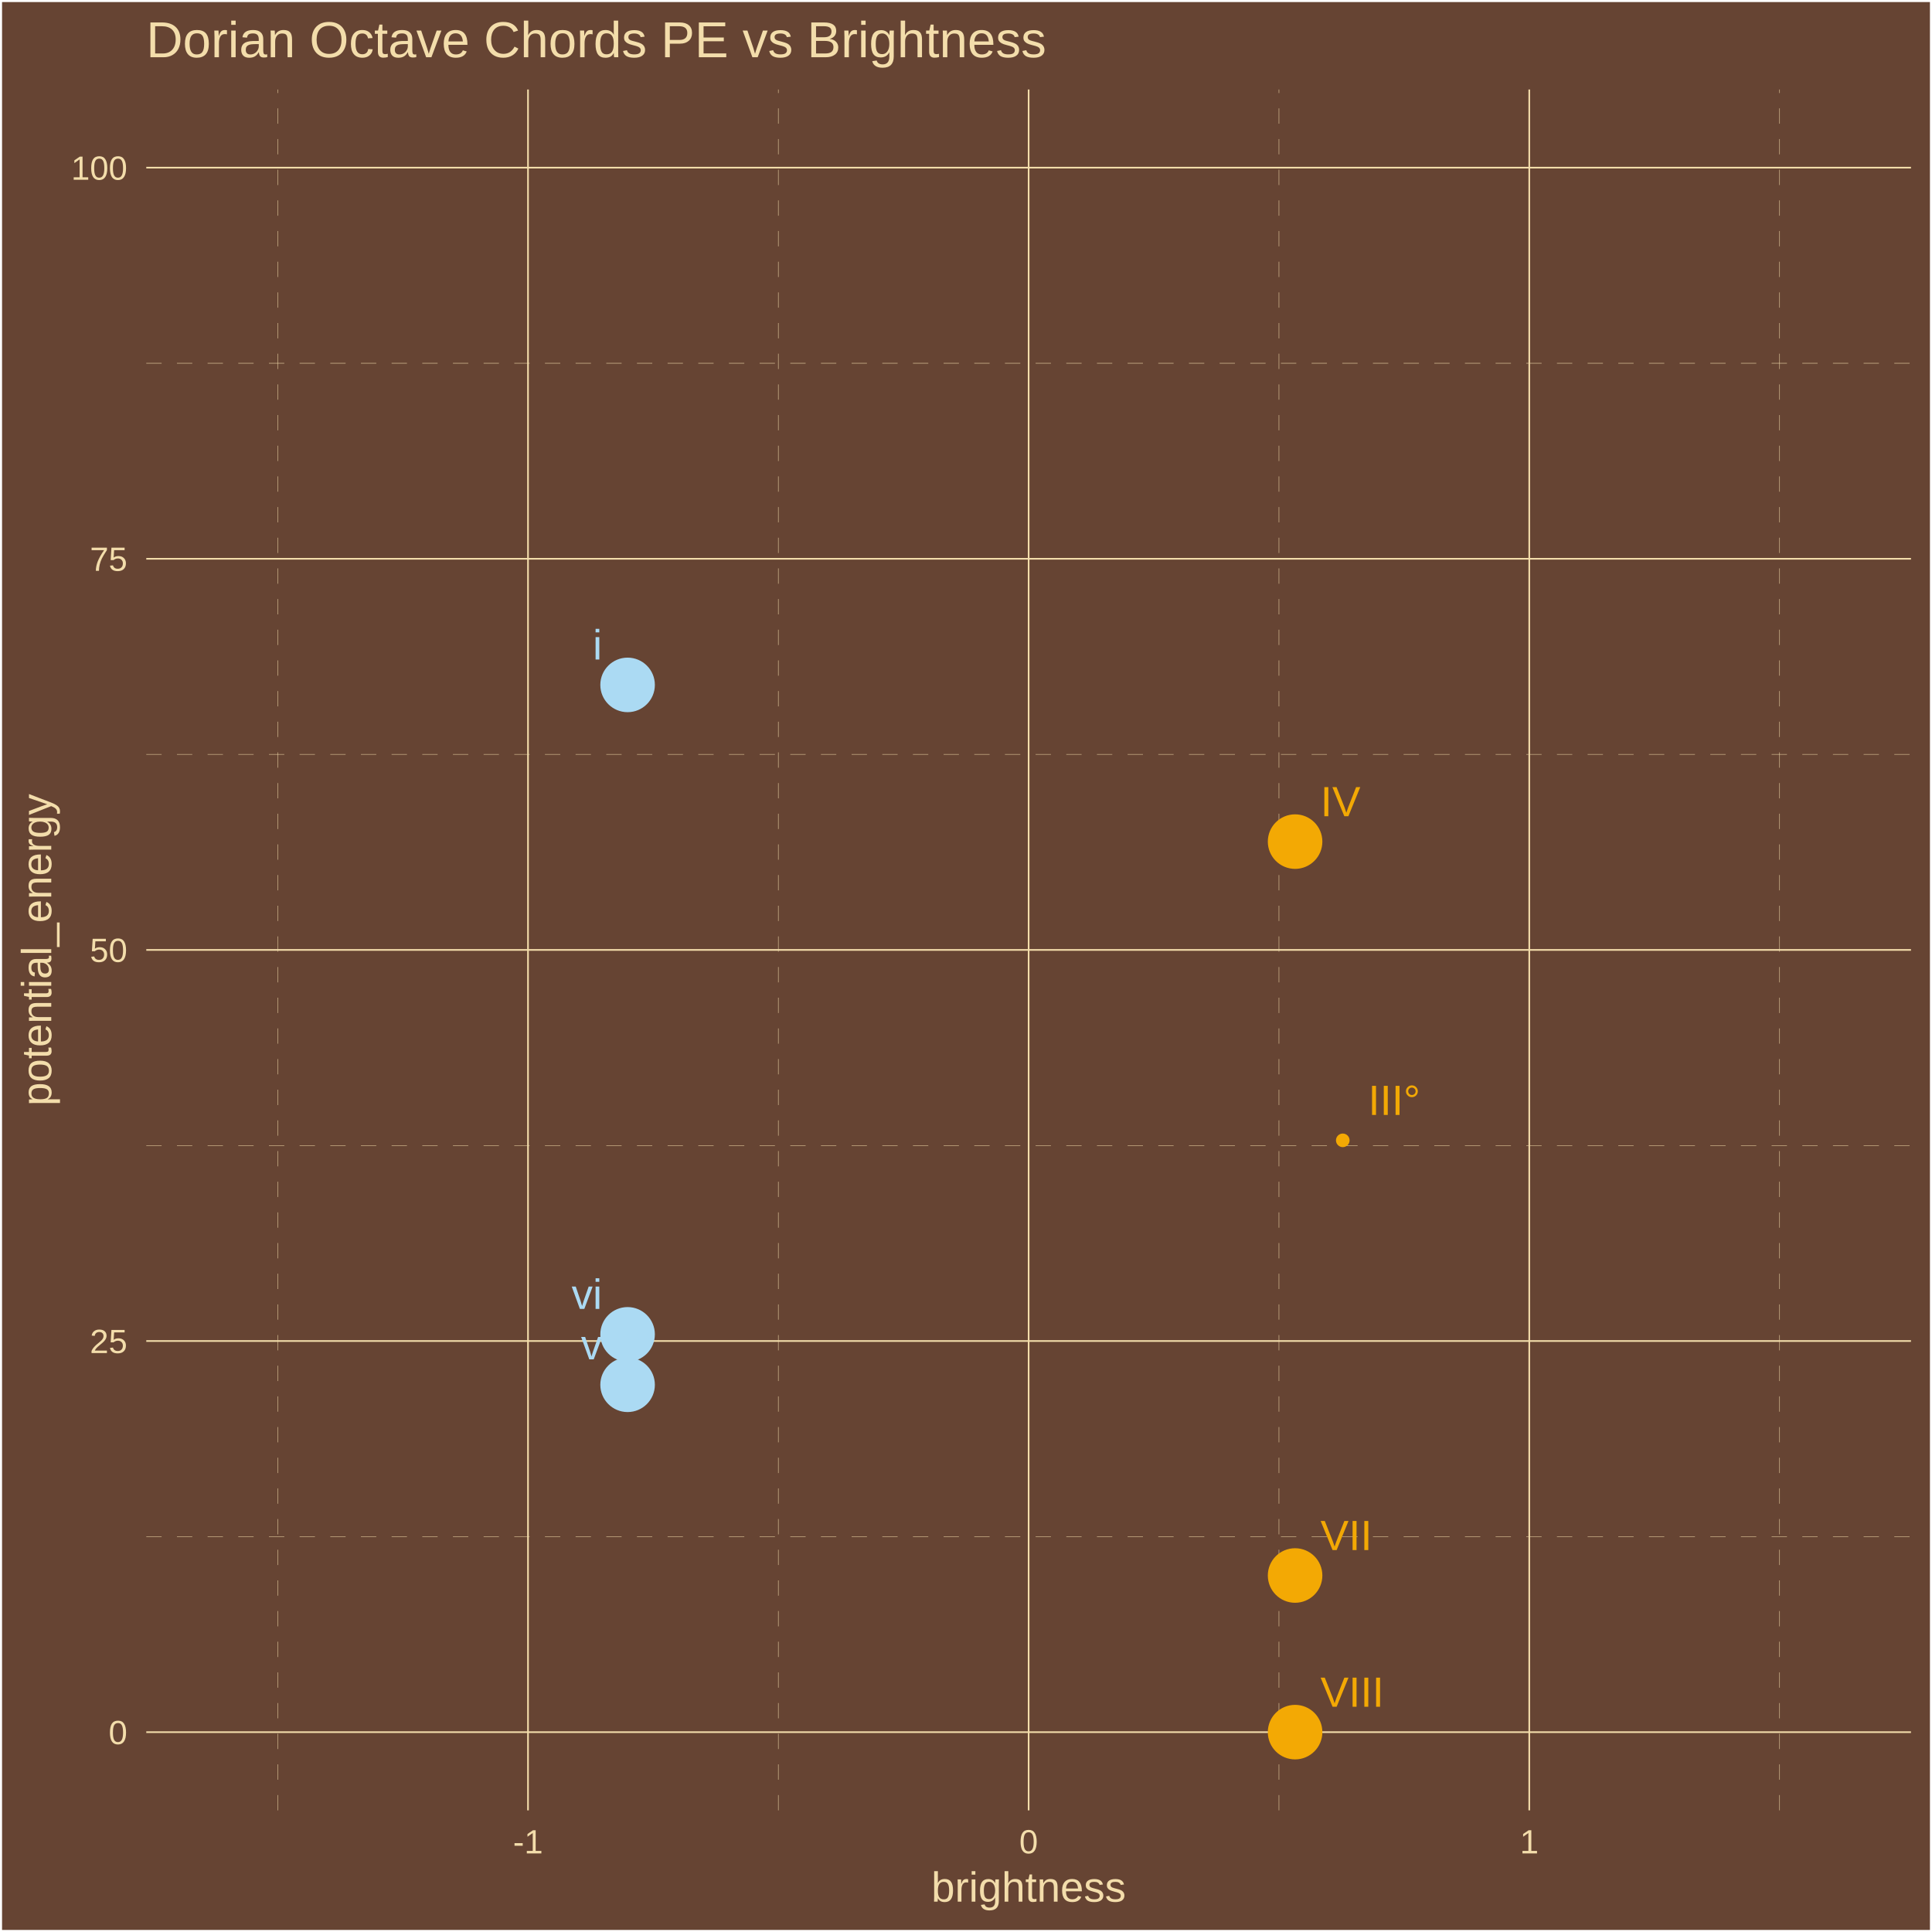
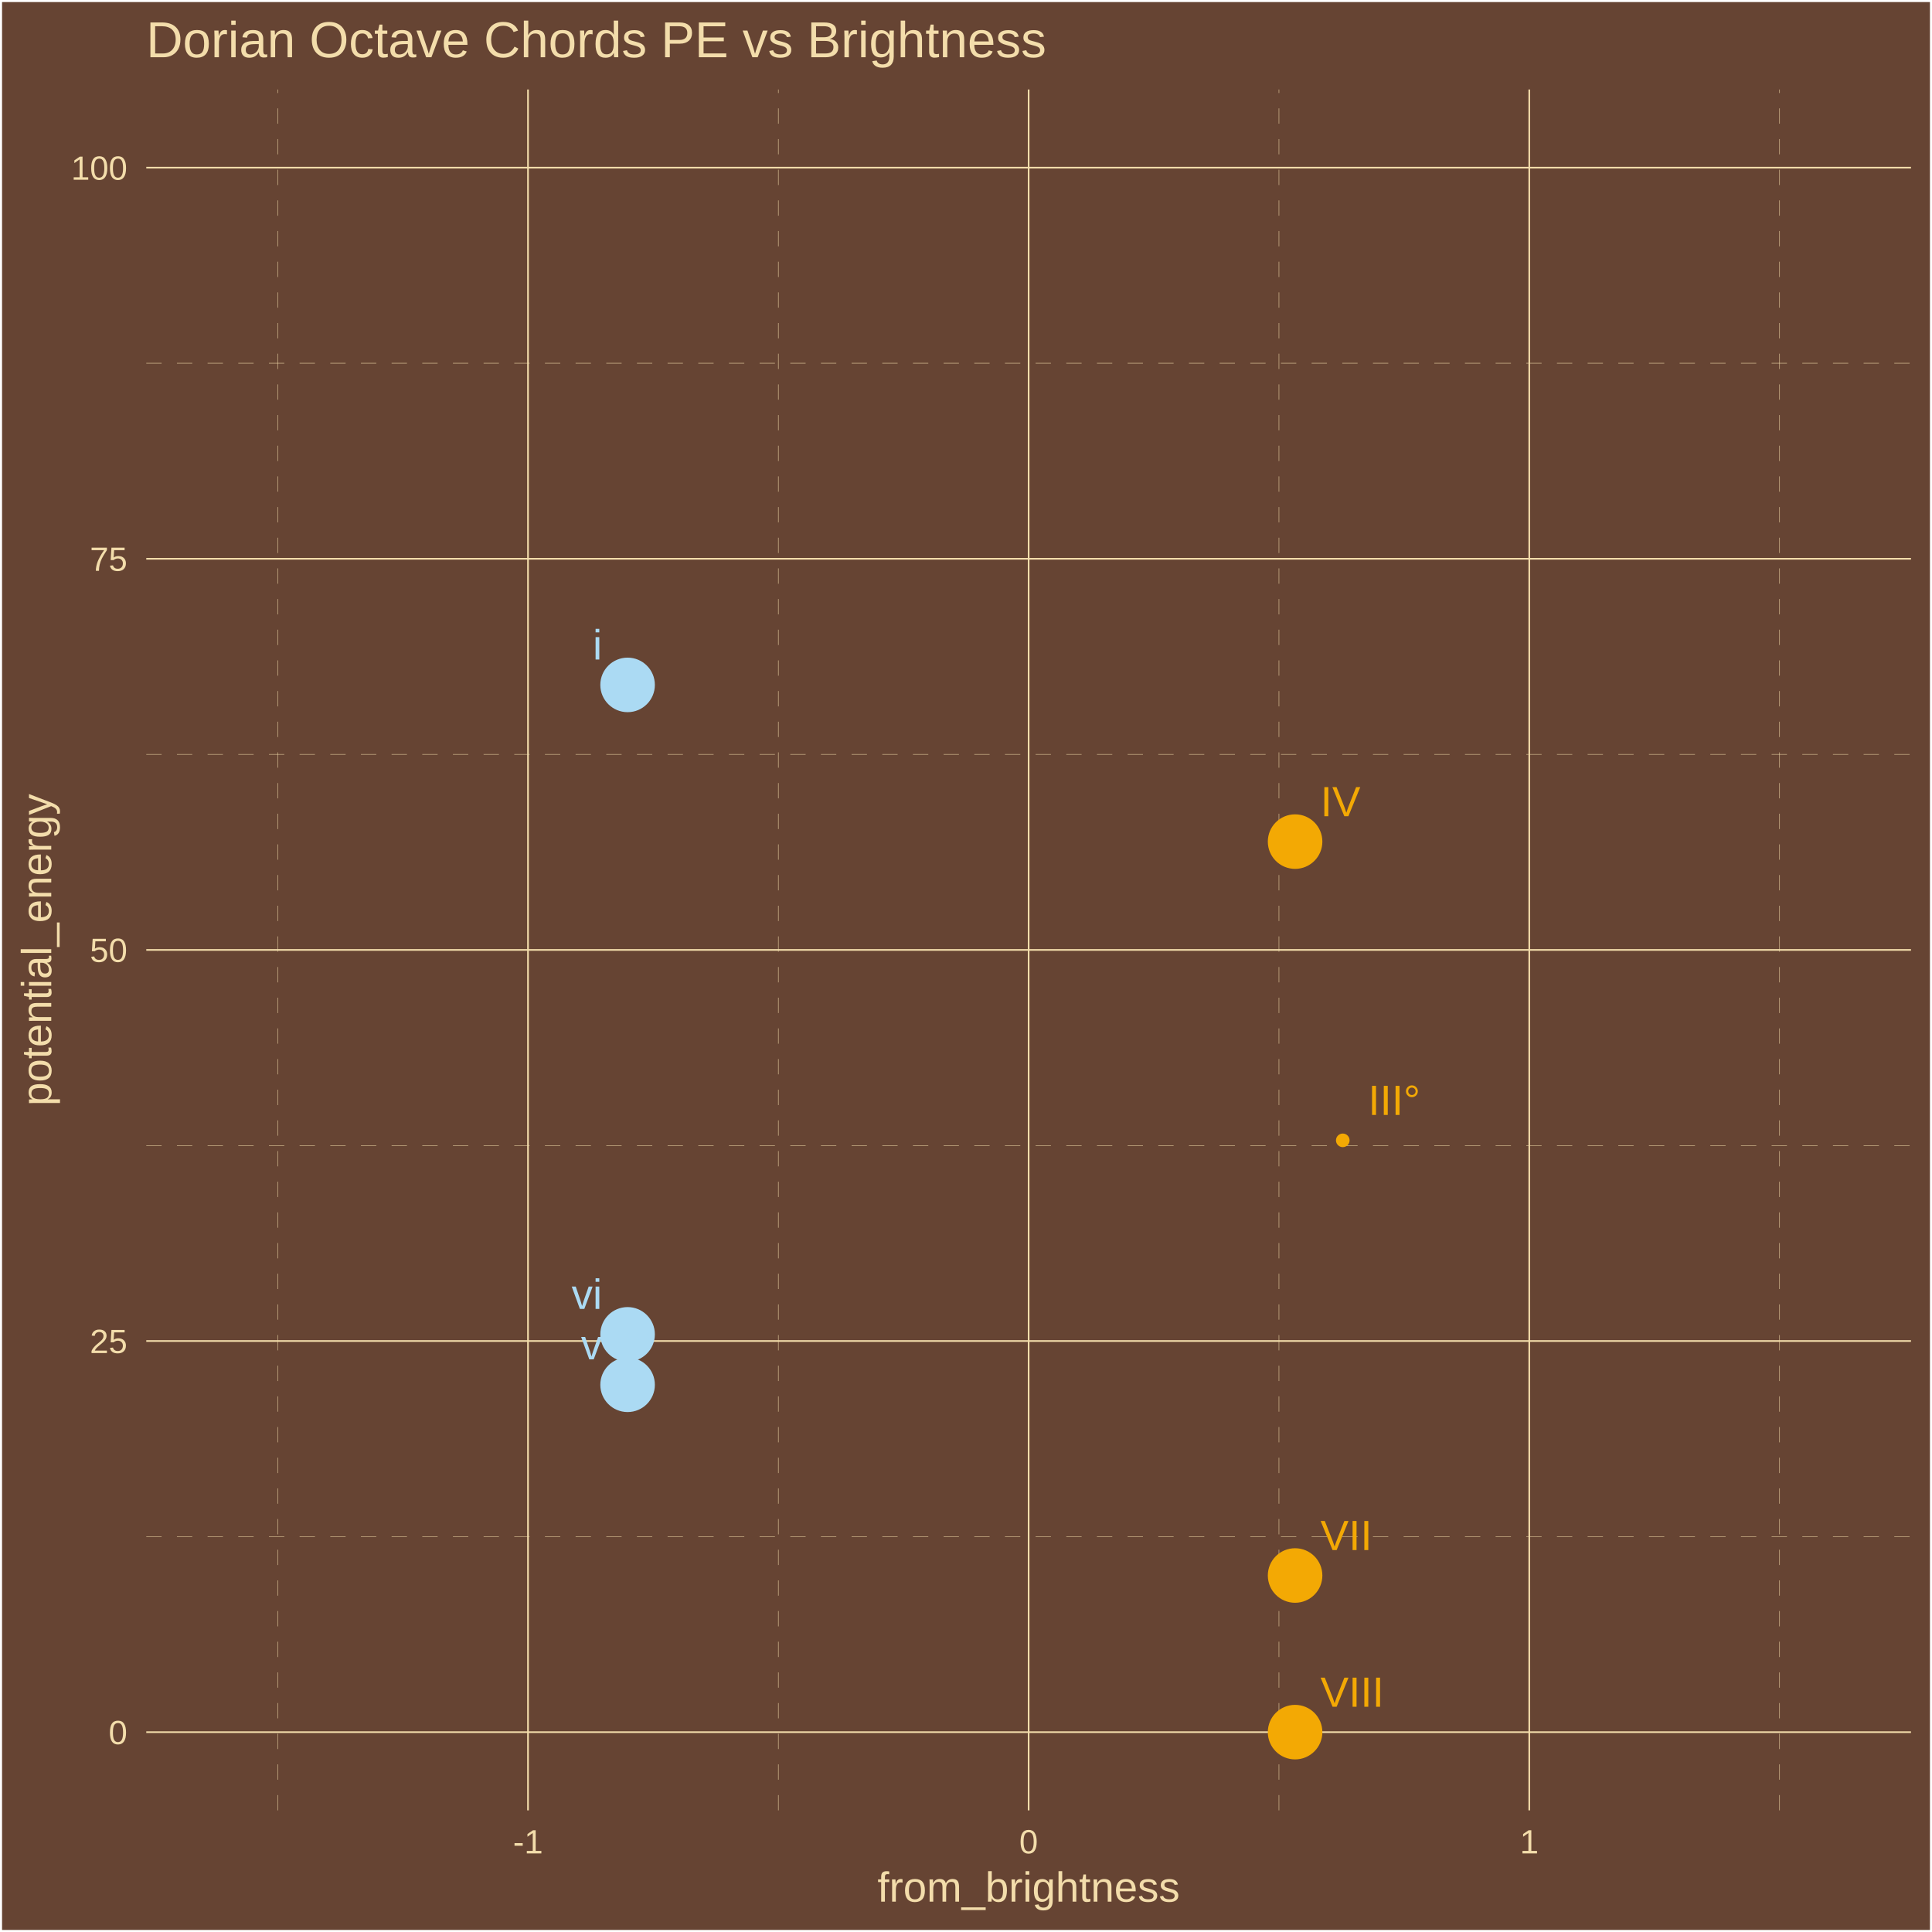
<svg xmlns="http://www.w3.org/2000/svg" class="svglite" width="504.00pt" height="504.00pt" viewBox="0 0 504.00 504.00">
  <defs>
    <style type="text/css">
    .svglite line, .svglite polyline, .svglite polygon, .svglite path, .svglite rect, .svglite circle {
      fill: none;
      stroke: #000000;
      stroke-linecap: round;
      stroke-linejoin: round;
      stroke-miterlimit: 10.00;
    }
    .svglite text {
      white-space: pre;
    }
  </style>
  </defs>
  <rect width="100%" height="100%" style="stroke: none; fill: #664433;" />
  <defs>
    <clipPath id="cpMC4wMHw1MDQuMDB8MC4wMHw1MDQuMDA=">
      <rect x="0.00" y="0.00" width="504.00" height="504.00" />
    </clipPath>
  </defs>
  <g clip-path="url(#cpMC4wMHw1MDQuMDB8MC4wMHw1MDQuMDA=)">
    <rect x="0.00" y="0" width="504.00" height="504.00" style="stroke-width: 1.07; stroke: #FFFFFF; fill: #664433;" />
  </g>
  <defs>
    <clipPath id="cpMzguMTZ8NDk4LjUyfDIzLjM0fDQ3Mi4yNw==">
      <rect x="38.16" y="23.34" width="460.36" height="448.93" />
    </clipPath>
  </defs>
  <g clip-path="url(#cpMzguMTZ8NDk4LjUyfDIzLjM0fDQ3Mi4yNw==)">
    <rect x="38.16" y="23.34" width="460.36" height="448.93" style="stroke-width: 1.07; stroke: none; fill: #664433;" />
    <polyline points="38.16,400.85 498.52,400.85 " style="stroke-width: 0.11; stroke: #F3DDAB; stroke-dasharray: 4.00,4.00; stroke-linecap: butt;" />
    <polyline points="38.16,298.82 498.52,298.82 " style="stroke-width: 0.11; stroke: #F3DDAB; stroke-dasharray: 4.00,4.00; stroke-linecap: butt;" />
    <polyline points="38.16,196.79 498.52,196.79 " style="stroke-width: 0.11; stroke: #F3DDAB; stroke-dasharray: 4.00,4.00; stroke-linecap: butt;" />
    <polyline points="38.16,94.76 498.52,94.76 " style="stroke-width: 0.11; stroke: #F3DDAB; stroke-dasharray: 4.00,4.00; stroke-linecap: butt;" />
    <polyline points="72.44,472.27 72.44,23.34 " style="stroke-width: 0.11; stroke: #F3DDAB; stroke-dasharray: 4.00,4.00; stroke-linecap: butt;" />
    <polyline points="203.04,472.27 203.04,23.34 " style="stroke-width: 0.11; stroke: #F3DDAB; stroke-dasharray: 4.00,4.00; stroke-linecap: butt;" />
    <polyline points="333.64,472.27 333.64,23.34 " style="stroke-width: 0.11; stroke: #F3DDAB; stroke-dasharray: 4.00,4.00; stroke-linecap: butt;" />
    <polyline points="464.24,472.27 464.24,23.34 " style="stroke-width: 0.11; stroke: #F3DDAB; stroke-dasharray: 4.00,4.00; stroke-linecap: butt;" />
    <polyline points="38.16,451.86 498.52,451.86 " style="stroke-width: 0.43; stroke: #F3DDAB; stroke-linecap: butt;" />
    <polyline points="38.16,349.83 498.52,349.83 " style="stroke-width: 0.43; stroke: #F3DDAB; stroke-linecap: butt;" />
    <polyline points="38.16,247.80 498.52,247.80 " style="stroke-width: 0.43; stroke: #F3DDAB; stroke-linecap: butt;" />
    <polyline points="38.16,145.77 498.52,145.77 " style="stroke-width: 0.43; stroke: #F3DDAB; stroke-linecap: butt;" />
    <polyline points="38.16,43.74 498.52,43.74 " style="stroke-width: 0.43; stroke: #F3DDAB; stroke-linecap: butt;" />
    <polyline points="137.74,472.27 137.74,23.34 " style="stroke-width: 0.43; stroke: #F3DDAB; stroke-linecap: butt;" />
    <polyline points="268.34,472.27 268.34,23.34 " style="stroke-width: 0.43; stroke: #F3DDAB; stroke-linecap: butt;" />
    <polyline points="398.94,472.27 398.94,23.34 " style="stroke-width: 0.43; stroke: #F3DDAB; stroke-linecap: butt;" />
    <circle cx="337.85" cy="451.86" r="6.76" style="stroke-width: 0.71; stroke: #F3A904; fill: #F3A904;" />
    <circle cx="337.85" cy="411.00" r="6.76" style="stroke-width: 0.71; stroke: #F3A904; fill: #F3A904;" />
    <circle cx="163.72" cy="348.09" r="6.76" style="stroke-width: 0.71; stroke: #ABDAF3; fill: #ABDAF3;" />
    <circle cx="163.72" cy="361.25" r="6.76" style="stroke-width: 0.71; stroke: #ABDAF3; fill: #ABDAF3;" />
    <circle cx="337.85" cy="219.55" r="6.76" style="stroke-width: 0.71; stroke: #F3A904; fill: #F3A904;" />
    <circle cx="350.29" cy="297.48" r="1.42" style="stroke-width: 0.71; stroke: #F3A904; fill: #F3A904;" />
    <circle cx="163.72" cy="178.67" r="6.76" style="stroke-width: 0.71; stroke: #ABDAF3; fill: #ABDAF3;" />
    <polygon points="340.01,451.86 366.65,451.86 366.56,451.86 366.91,451.84 367.25,451.77 367.58,451.65 367.88,451.48 368.15,451.26 368.38,451.00 368.56,450.70 368.70,450.38 368.78,450.05 368.81,449.70 368.81,449.70 368.81,431.71 368.81,431.71 368.78,431.36 368.70,431.02 368.56,430.70 368.38,430.41 368.15,430.15 367.88,429.93 367.58,429.76 367.25,429.63 366.91,429.56 366.65,429.55 340.01,429.55 340.27,429.56 339.92,429.55 339.58,429.59 339.24,429.69 338.93,429.84 338.64,430.03 338.39,430.28 338.18,430.55 338.02,430.86 337.91,431.19 337.86,431.53 337.85,431.71 337.85,449.70 337.86,449.53 337.86,449.87 337.91,450.22 338.02,450.55 338.18,450.85 338.39,451.13 338.64,451.37 338.93,451.57 339.24,451.72 339.58,451.82 339.92,451.86 " style="stroke-width: nan; stroke: none;" />
    <text x="344.47" y="445.24" style="font-size: 11.04px;fill: #F3A904; font-family: &quot;Arial&quot;;" textLength="16.56px" lengthAdjust="spacingAndGlyphs">VIII</text>
    <polygon points="340.01,411.00 363.58,411.00 363.50,410.99 363.84,410.98 364.18,410.91 364.51,410.79 364.81,410.61 365.08,410.39 365.31,410.13 365.49,409.84 365.63,409.52 365.71,409.18 365.74,408.84 365.74,408.84 365.74,390.84 365.74,390.84 365.71,390.50 365.63,390.16 365.49,389.84 365.31,389.55 365.08,389.29 364.81,389.07 364.51,388.89 364.18,388.77 363.84,388.70 363.58,388.68 340.01,388.68 340.27,388.70 339.92,388.68 339.58,388.73 339.24,388.82 338.93,388.97 338.64,389.17 338.39,389.41 338.18,389.69 338.02,390.00 337.91,390.33 337.86,390.67 337.85,390.84 337.85,408.84 337.86,408.66 337.86,409.01 337.91,409.35 338.02,409.68 338.18,409.99 338.39,410.27 338.64,410.51 338.93,410.71 339.24,410.86 339.58,410.95 339.92,410.99 " style="stroke-width: nan; stroke: none;" />
    <text x="344.47" y="404.37" style="font-size: 11.04px;fill: #F3A904; font-family: &quot;Arial&quot;;" textLength="13.49px" lengthAdjust="spacingAndGlyphs">VII</text>
    <polygon points="143.51,348.09 161.56,348.09 161.47,348.09 161.82,348.07 162.16,348.00 162.48,347.88 162.78,347.71 163.05,347.49 163.28,347.23 163.47,346.93 163.60,346.61 163.69,346.27 163.72,345.93 163.72,345.93 163.72,327.94 163.72,327.94 163.69,327.59 163.60,327.25 163.47,326.93 163.28,326.64 163.05,326.38 162.78,326.16 162.48,325.98 162.16,325.86 161.82,325.79 161.56,325.78 143.51,325.78 143.77,325.79 143.43,325.78 143.08,325.82 142.75,325.92 142.43,326.06 142.15,326.26 141.90,326.50 141.69,326.78 141.53,327.09 141.41,327.42 141.36,327.76 141.35,327.94 141.35,345.93 141.36,345.75 141.36,346.10 141.41,346.45 141.53,346.78 141.69,347.08 141.90,347.36 142.15,347.60 142.43,347.80 142.75,347.95 143.08,348.04 143.43,348.09 " style="stroke-width: nan; stroke: none;" />
    <text x="157.09" y="341.46" text-anchor="end" style="font-size: 11.04px;fill: #ABDAF3; font-family: &quot;Arial&quot;;" textLength="7.96px" lengthAdjust="spacingAndGlyphs">vi</text>
    <polygon points="145.96,361.25 161.56,361.25 161.47,361.24 161.82,361.23 162.16,361.16 162.48,361.04 162.78,360.86 163.05,360.64 163.28,360.38 163.47,360.09 163.60,359.77 163.69,359.43 163.72,359.09 163.72,359.09 163.72,341.09 163.72,341.09 163.69,340.75 163.60,340.41 163.47,340.09 163.28,339.80 163.05,339.54 162.78,339.32 162.48,339.14 162.16,339.02 161.82,338.95 161.56,338.93 145.96,338.93 146.22,338.95 145.87,338.94 145.53,338.98 145.19,339.07 144.88,339.22 144.59,339.42 144.34,339.66 144.13,339.94 143.97,340.25 143.86,340.58 143.81,340.92 143.80,341.09 143.80,359.09 143.81,358.91 143.81,359.26 143.86,359.60 143.97,359.93 144.13,360.24 144.34,360.52 144.59,360.76 144.88,360.96 145.19,361.11 145.53,361.20 145.87,361.24 " style="stroke-width: nan; stroke: none;" />
    <text x="157.09" y="354.62" text-anchor="end" style="font-size: 11.04px;fill: #ABDAF3; font-family: &quot;Arial&quot;;" textLength="5.52px" lengthAdjust="spacingAndGlyphs">v</text>
    <polygon points="340.01,219.55 360.51,219.55 360.43,219.55 360.78,219.53 361.12,219.47 361.44,219.34 361.74,219.17 362.01,218.95 362.24,218.69 362.43,218.39 362.56,218.07 362.65,217.74 362.67,217.39 362.67,217.39 362.67,199.40 362.67,199.40 362.65,199.05 362.56,198.71 362.43,198.39 362.24,198.10 362.01,197.84 361.74,197.62 361.44,197.45 361.12,197.32 360.78,197.25 360.51,197.24 340.01,197.24 340.27,197.25 339.92,197.24 339.58,197.28 339.24,197.38 338.93,197.53 338.64,197.72 338.39,197.97 338.18,198.24 338.02,198.55 337.91,198.88 337.86,199.22 337.85,199.40 337.85,217.39 337.86,217.22 337.86,217.56 337.91,217.91 338.02,218.24 338.18,218.54 338.39,218.82 338.64,219.06 338.93,219.26 339.24,219.41 339.58,219.51 339.92,219.55 " style="stroke-width: nan; stroke: none;" />
    <text x="344.47" y="212.93" style="font-size: 11.04px;fill: #F3A904; font-family: &quot;Arial&quot;;" textLength="10.43px" lengthAdjust="spacingAndGlyphs">IV</text>
    <polygon points="352.45,297.48 376.14,297.48 376.06,297.48 376.40,297.47 376.74,297.40 377.07,297.28 377.37,297.10 377.64,296.88 377.87,296.62 378.06,296.33 378.19,296.01 378.27,295.67 378.30,295.32 378.30,295.32 378.30,277.33 378.30,277.33 378.27,276.98 378.19,276.65 378.06,276.33 377.87,276.03 377.64,275.77 377.37,275.55 377.07,275.38 376.74,275.26 376.40,275.19 376.14,275.17 352.45,275.17 352.71,275.19 352.36,275.17 352.02,275.21 351.68,275.31 351.37,275.46 351.08,275.66 350.83,275.90 350.62,276.18 350.46,276.48 350.35,276.81 350.29,277.16 350.29,277.33 350.29,295.32 350.29,295.15 350.29,295.50 350.35,295.84 350.46,296.17 350.62,296.48 350.83,296.76 351.08,297.00 351.37,297.19 351.68,297.34 352.02,297.44 352.36,297.48 " style="stroke-width: nan; stroke: none;" />
    <text x="356.91" y="290.86" style="font-size: 11.04px;fill: #F3A904; font-family: &quot;Arial&quot;;" textLength="13.62px" lengthAdjust="spacingAndGlyphs">III°</text>
    <polygon points="149.03,178.67 161.56,178.67 161.47,178.67 161.82,178.66 162.16,178.59 162.48,178.47 162.78,178.29 163.05,178.07 163.28,177.81 163.47,177.52 163.60,177.20 163.69,176.86 163.72,176.51 163.72,176.51 163.72,158.52 163.72,158.52 163.69,158.18 163.60,157.84 163.47,157.52 163.28,157.22 163.05,156.96 162.78,156.74 162.48,156.57 162.16,156.45 161.82,156.38 161.56,156.36 149.03,156.36 149.29,156.38 148.94,156.36 148.60,156.41 148.26,156.50 147.95,156.65 147.66,156.85 147.41,157.09 147.20,157.37 147.04,157.68 146.93,158.00 146.87,158.35 146.87,158.52 146.87,176.51 146.87,176.34 146.87,176.69 146.93,177.03 147.04,177.36 147.20,177.67 147.41,177.95 147.66,178.19 147.95,178.39 148.26,178.53 148.60,178.63 148.94,178.67 " style="stroke-width: nan; stroke: none;" />
    <text x="157.09" y="172.05" text-anchor="end" style="font-size: 11.04px;fill: #ABDAF3; font-family: &quot;Arial&quot;;" textLength="2.45px" lengthAdjust="spacingAndGlyphs">i</text>
  </g>
  <g clip-path="url(#cpMC4wMHw1MDQuMDB8MC4wMHw1MDQuMDA=)">
    <text x="33.23" y="455.01" text-anchor="end" style="font-size: 8.80px;fill: #F3DDAB; font-family: &quot;Arial&quot;;" textLength="4.90px" lengthAdjust="spacingAndGlyphs">0</text>
    <text x="33.23" y="352.98" text-anchor="end" style="font-size: 8.80px;fill: #F3DDAB; font-family: &quot;Arial&quot;;" textLength="9.79px" lengthAdjust="spacingAndGlyphs">25</text>
    <text x="33.23" y="250.95" text-anchor="end" style="font-size: 8.80px;fill: #F3DDAB; font-family: &quot;Arial&quot;;" textLength="9.79px" lengthAdjust="spacingAndGlyphs">50</text>
    <text x="33.23" y="148.92" text-anchor="end" style="font-size: 8.80px;fill: #F3DDAB; font-family: &quot;Arial&quot;;" textLength="9.79px" lengthAdjust="spacingAndGlyphs">75</text>
    <text x="33.23" y="46.90" text-anchor="end" style="font-size: 8.80px;fill: #F3DDAB; font-family: &quot;Arial&quot;;" textLength="14.69px" lengthAdjust="spacingAndGlyphs">100</text>
    <text x="137.74" y="483.50" text-anchor="middle" style="font-size: 8.80px;fill: #F3DDAB; font-family: &quot;Arial&quot;;" textLength="7.83px" lengthAdjust="spacingAndGlyphs">-1</text>
    <text x="268.34" y="483.50" text-anchor="middle" style="font-size: 8.80px;fill: #F3DDAB; font-family: &quot;Arial&quot;;" textLength="4.90px" lengthAdjust="spacingAndGlyphs">0</text>
    <text x="398.94" y="483.50" text-anchor="middle" style="font-size: 8.80px;fill: #F3DDAB; font-family: &quot;Arial&quot;;" textLength="4.90px" lengthAdjust="spacingAndGlyphs">1</text>
-     <text x="268.34" y="496.09" text-anchor="middle" style="font-size: 11.00px;fill: #F3DDAB; font-family: &quot;Arial&quot;;" textLength="50.76px" lengthAdjust="spacingAndGlyphs">brightness</text>
+     <text x="268.34" y="496.09" text-anchor="middle" style="font-size: 11.00px;fill: #F3DDAB; font-family: &quot;Arial&quot;;" textLength="78.88px" lengthAdjust="spacingAndGlyphs">from_brightness</text>
    <text transform="translate(13.37,247.80) rotate(-90)" text-anchor="middle" style="font-size: 11.00px;fill: #F3DDAB; font-family: &quot;Arial&quot;;" textLength="81.35px" lengthAdjust="spacingAndGlyphs">potential_energy</text>
    <text x="38.16" y="14.94" style="font-size: 13.20px;fill: #F3DDAB; font-family: &quot;Arial&quot;;" textLength="234.60px" lengthAdjust="spacingAndGlyphs">Dorian Octave Chords PE vs Brightness</text>
  </g>
</svg>
